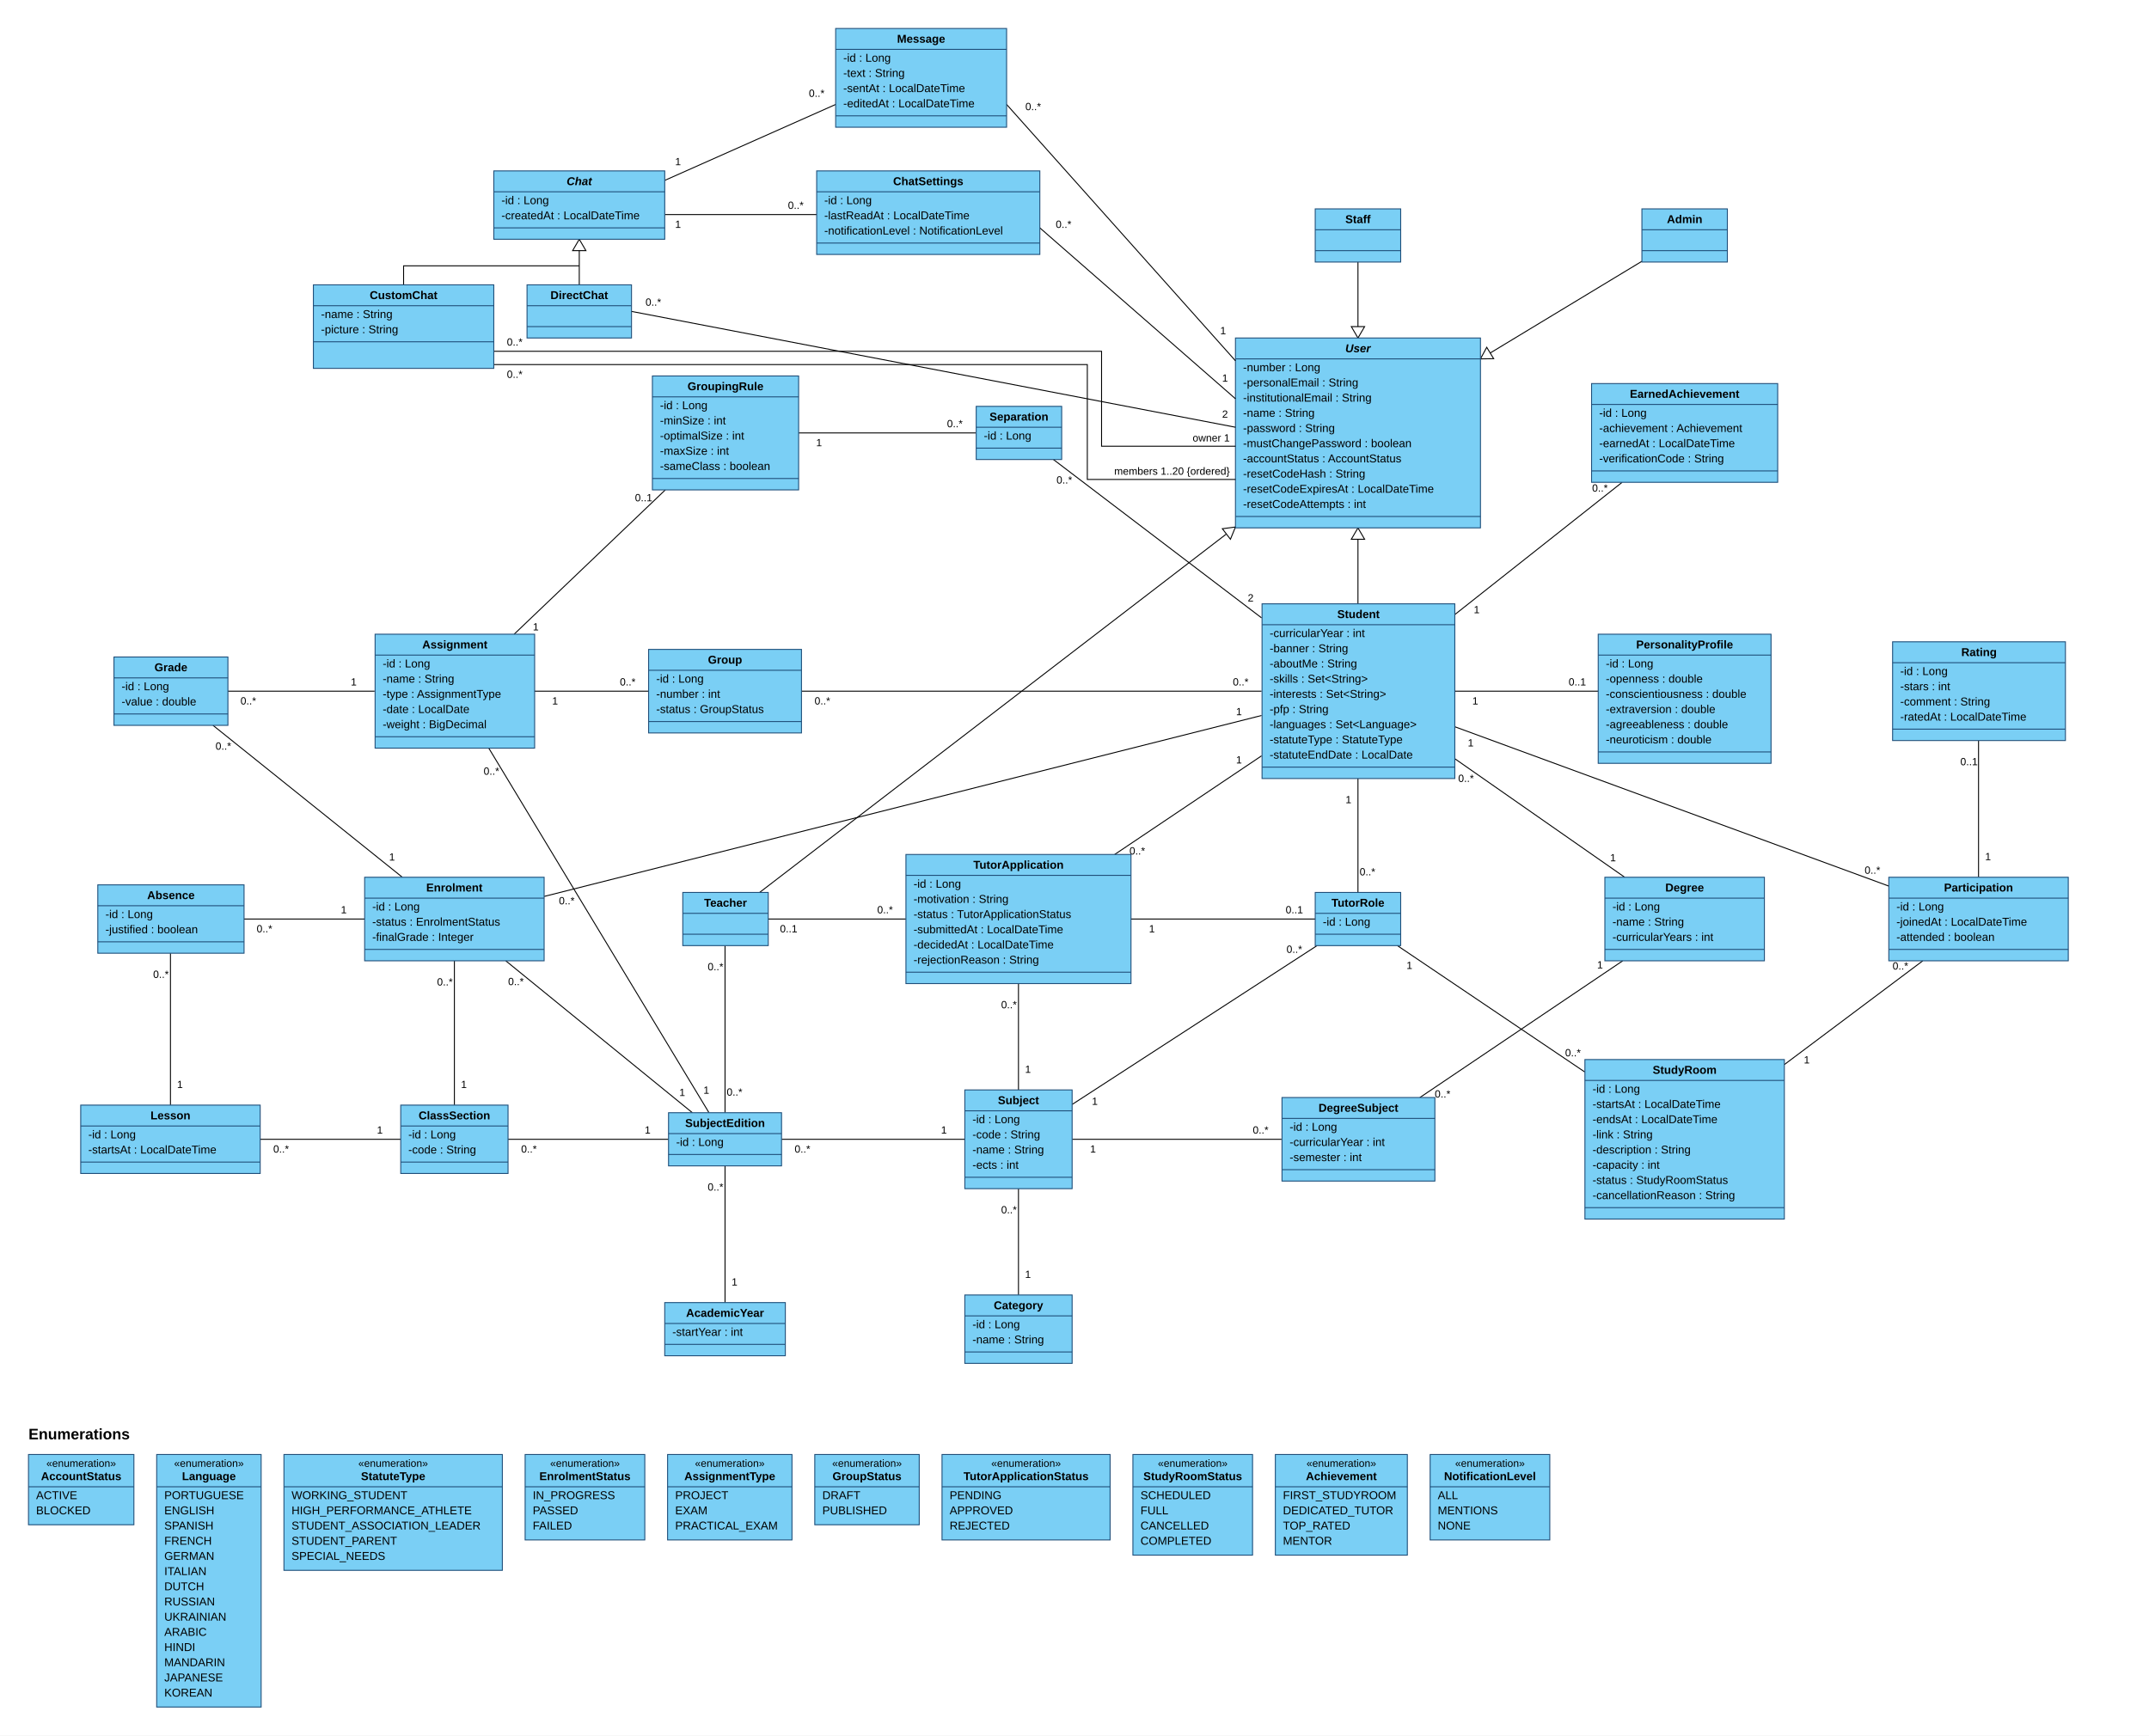
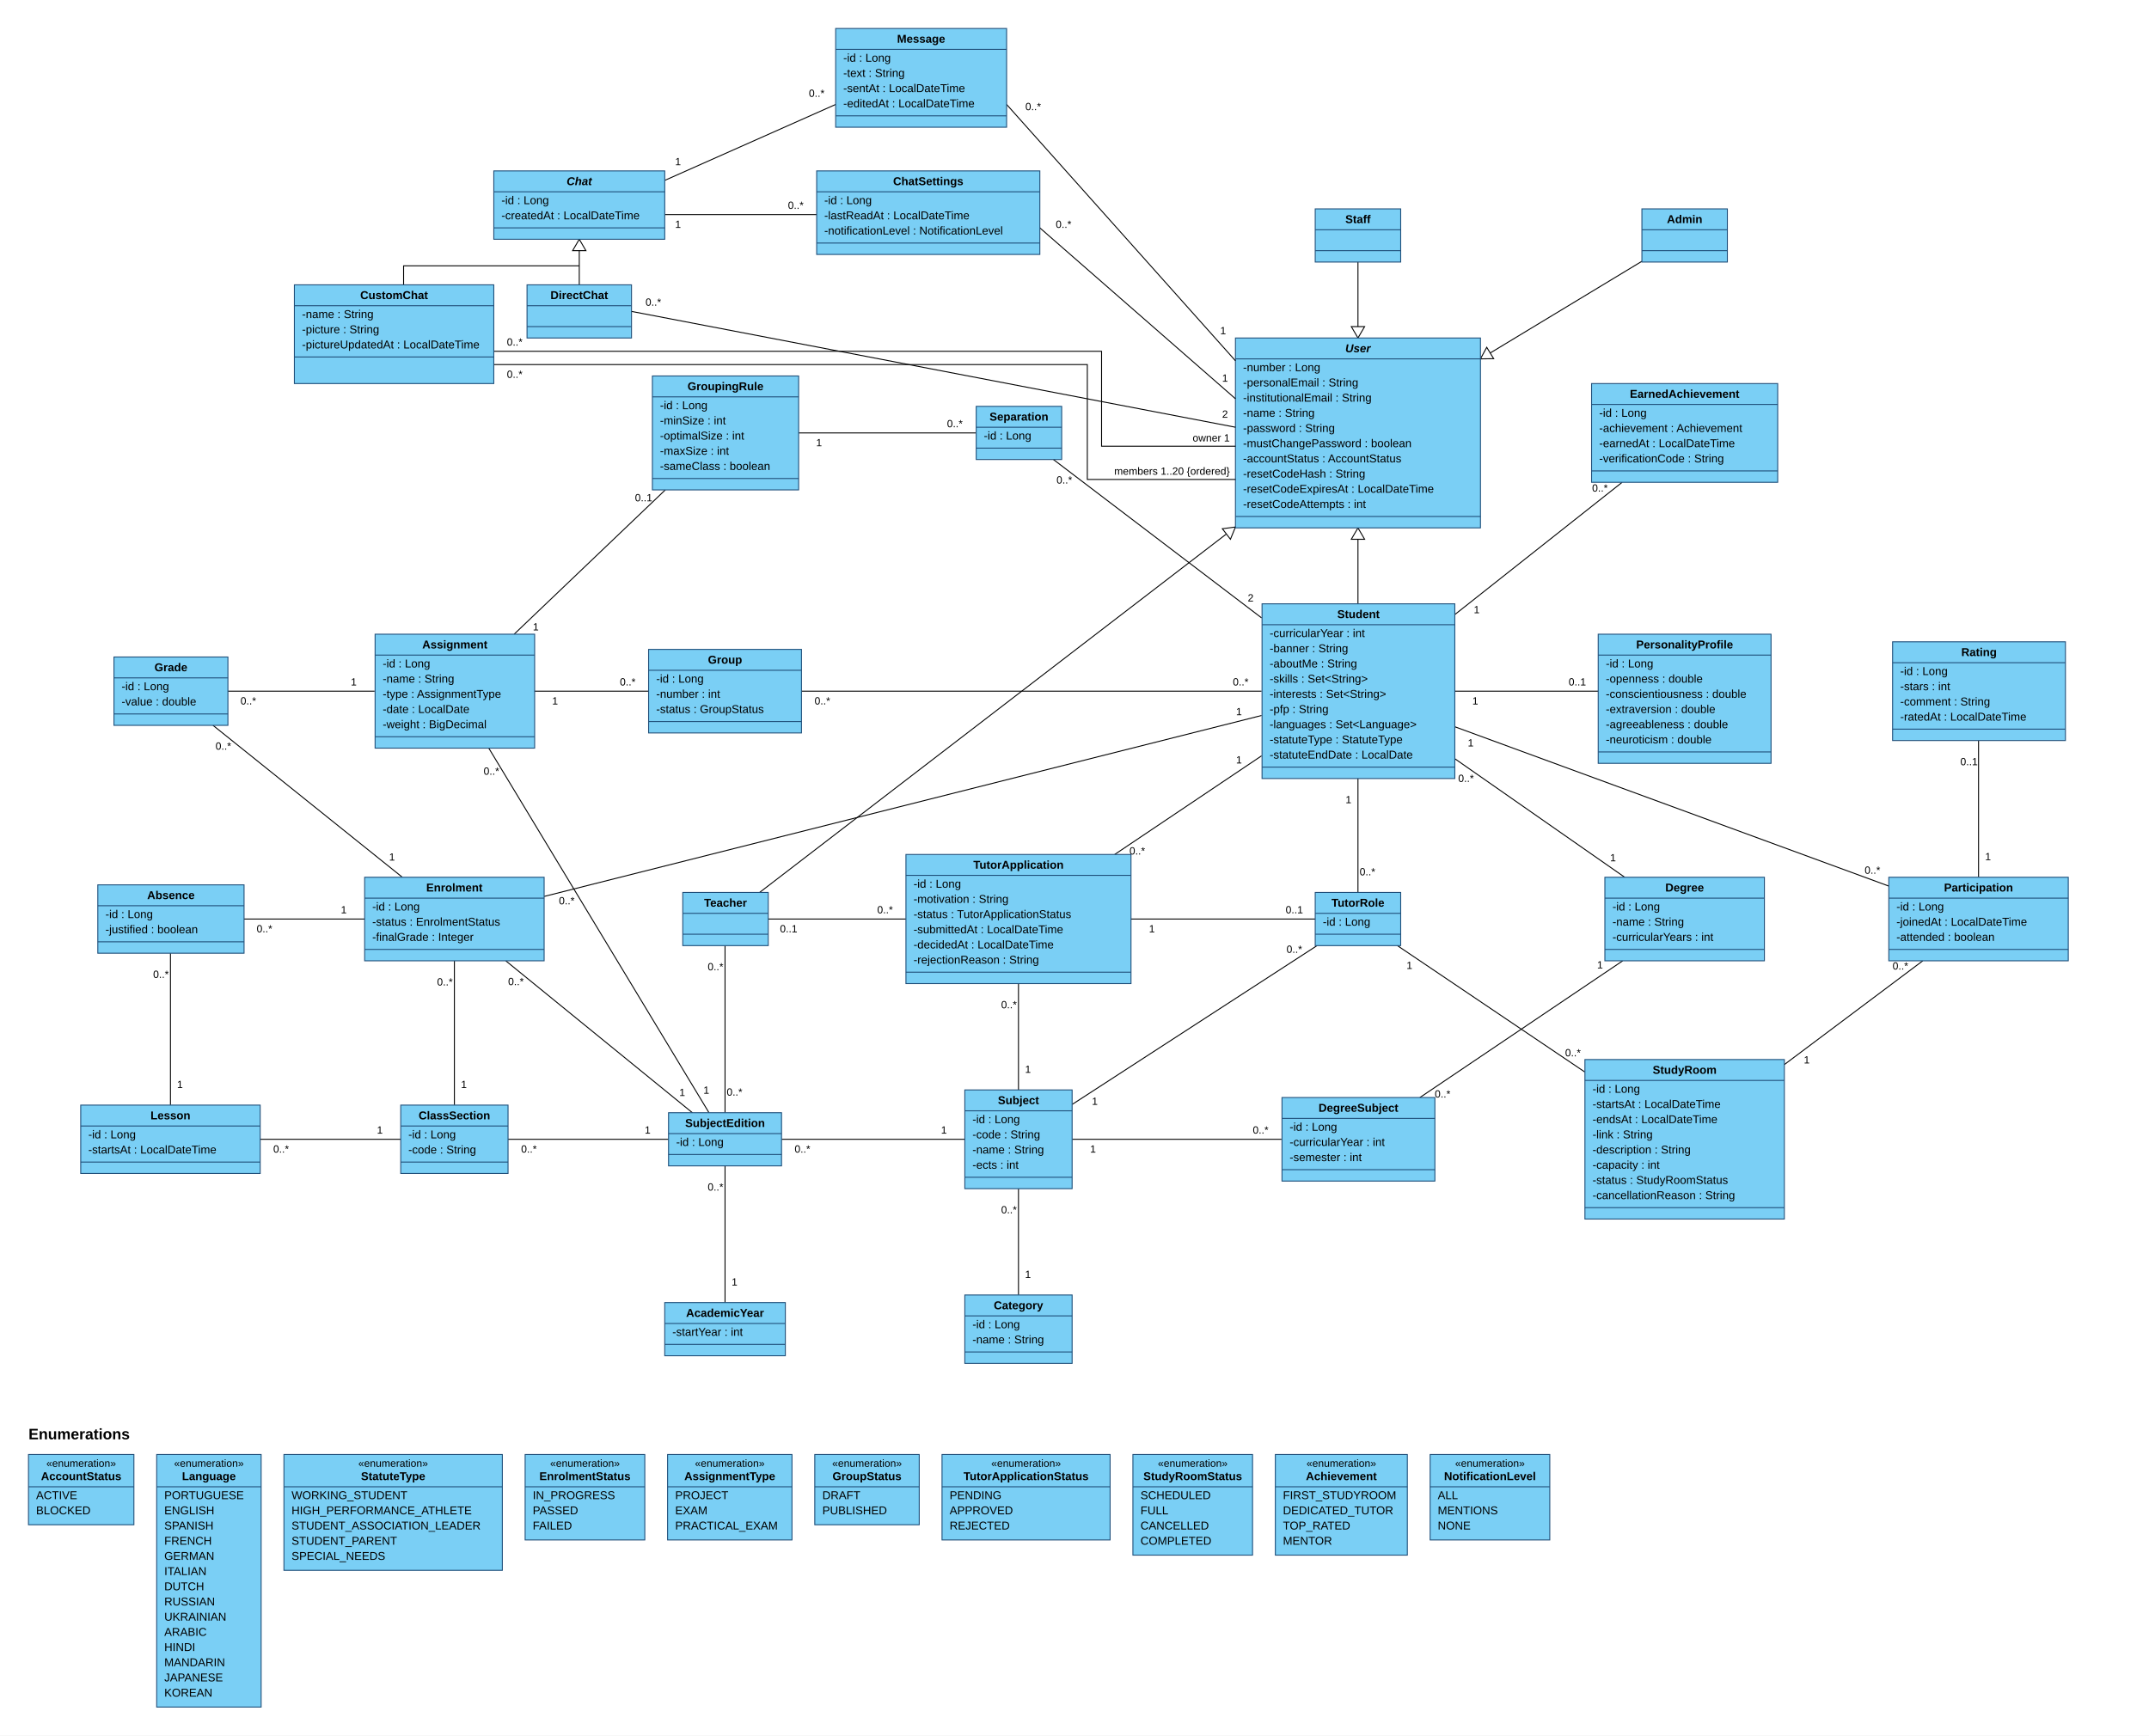
<svg xmlns="http://www.w3.org/2000/svg" width="2263" height="1828" viewBox="0 0 2263 1828" font-family="Arial, Helvetica, sans-serif" font-size="12">
  <rect width="2263" height="1828" fill="#ffffff" />
  <g transform="translate(0,150)">
    <line x1="1430.0" y1="486.0" x2="1430.0" y2="406.0" stroke="#000" stroke-width="1" />
    <polygon points="1430.0,406.0 1437.0,418.0 1423.0,418.0" fill="#fff" stroke="#000" />
    <line x1="799.9" y1="790.0" x2="1301.0" y2="405.1" stroke="#000" stroke-width="1" />
    <polygon points="1301.0,405.1 1295.7,418.0 1287.2,406.9" fill="#fff" stroke="#000" />
    <line x1="1430.0" y1="126.0" x2="1430.0" y2="206.0" stroke="#000" stroke-width="1" />
    <polygon points="1430.0,206.0 1423.0,194.0 1437.0,194.0" fill="#fff" stroke="#000" />
    <line x1="1729.0" y1="125.2" x2="1559.0" y2="228.0" stroke="#000" stroke-width="1" />
    <polygon points="1559.0,228.0 1565.6,215.8 1572.9,227.8" fill="#fff" stroke="#000" />
    <line x1="1531.5" y1="648.8" x2="1710.9" y2="774.0" stroke="#000" stroke-width="1" />
    <text x="1543.8" y="673.6" text-anchor="middle" font-size="11">0..*</text>
    <text x="1698.6" y="757.2" text-anchor="middle" font-size="11">1</text>
    <line x1="1531.5" y1="578.0" x2="1683.0" y2="578.0" stroke="#000" stroke-width="1" />
    <text x="1553.5" y="592.0" text-anchor="middle" font-size="11">1</text>
    <text x="1661.0" y="572.0" text-anchor="middle" font-size="11">0..1</text>
    <line x1="1708.8" y1="862.0" x2="1495.2" y2="1006.0" stroke="#000" stroke-width="1" />
    <text x="1684.9" y="870.0" text-anchor="middle" font-size="11">1</text>
    <text x="1519.1" y="1006.0" text-anchor="middle" font-size="11">0..*</text>
    <line x1="1129.0" y1="1050.0" x2="1349.5" y2="1050.0" stroke="#000" stroke-width="1" />
    <text x="1151.0" y="1064.0" text-anchor="middle" font-size="11">1</text>
    <text x="1327.5" y="1044.0" text-anchor="middle" font-size="11">0..*</text>
    <line x1="1072.5" y1="1102.0" x2="1072.5" y2="1214.0" stroke="#000" stroke-width="1" />
    <text x="1062.5" y="1128.0" text-anchor="middle" font-size="11">0..*</text>
    <text x="1082.5" y="1196.0" text-anchor="middle" font-size="11">1</text>
    <line x1="823.0" y1="1050.0" x2="1016.0" y2="1050.0" stroke="#000" stroke-width="1" />
    <text x="845.0" y="1064.0" text-anchor="middle" font-size="11">0..*</text>
    <text x="994.0" y="1044.0" text-anchor="middle" font-size="11">1</text>
    <line x1="763.5" y1="1078.0" x2="763.5" y2="1222.0" stroke="#000" stroke-width="1" />
    <text x="753.5" y="1104.0" text-anchor="middle" font-size="11">0..*</text>
    <text x="773.5" y="1204.0" text-anchor="middle" font-size="11">1</text>
    <line x1="763.5" y1="1022.0" x2="763.5" y2="846.0" stroke="#000" stroke-width="1" />
    <text x="773.5" y="1004.0" text-anchor="middle" font-size="11">0..*</text>
    <text x="753.5" y="872.0" text-anchor="middle" font-size="11">0..*</text>
    <line x1="704.0" y1="1050.0" x2="535.0" y2="1050.0" stroke="#000" stroke-width="1" />
    <text x="682.0" y="1044.0" text-anchor="middle" font-size="11">1</text>
    <text x="557.0" y="1064.0" text-anchor="middle" font-size="11">0..*</text>
    <line x1="274.0" y1="1050.0" x2="422.0" y2="1050.0" stroke="#000" stroke-width="1" />
    <text x="296.0" y="1064.0" text-anchor="middle" font-size="11">0..*</text>
    <text x="400.0" y="1044.0" text-anchor="middle" font-size="11">1</text>
    <line x1="573.0" y1="794.2" x2="1328.5" y2="603.6" stroke="#000" stroke-width="1" />
    <text x="596.8" y="802.5" text-anchor="middle" font-size="11">0..*</text>
    <text x="1304.7" y="603.3" text-anchor="middle" font-size="11">1</text>
    <line x1="532.6" y1="862.0" x2="729.1" y2="1022.0" stroke="#000" stroke-width="1" />
    <text x="543.3" y="887.6" text-anchor="middle" font-size="11">0..*</text>
    <text x="718.4" y="1004.4" text-anchor="middle" font-size="11">1</text>
    <line x1="478.5" y1="862.0" x2="478.5" y2="1014.0" stroke="#000" stroke-width="1" />
    <text x="468.5" y="888.0" text-anchor="middle" font-size="11">0..*</text>
    <text x="488.5" y="996.0" text-anchor="middle" font-size="11">1</text>
    <line x1="256.5" y1="818.0" x2="384.0" y2="818.0" stroke="#000" stroke-width="1" />
    <text x="278.5" y="832.0" text-anchor="middle" font-size="11">0..*</text>
    <text x="362.0" y="812.0" text-anchor="middle" font-size="11">1</text>
    <line x1="179.5" y1="854.0" x2="179.5" y2="1014.0" stroke="#000" stroke-width="1" />
    <text x="169.5" y="880.0" text-anchor="middle" font-size="11">0..*</text>
    <text x="189.5" y="996.0" text-anchor="middle" font-size="11">1</text>
    <line x1="514.7" y1="638.0" x2="746.6" y2="1022.0" stroke="#000" stroke-width="1" />
    <text x="517.5" y="666.0" text-anchor="middle" font-size="11">0..*</text>
    <text x="743.8" y="1002.0" text-anchor="middle" font-size="11">1</text>
    <line x1="541.4" y1="518.0" x2="700.6" y2="366.0" stroke="#000" stroke-width="1" />
    <text x="564.2" y="514.0" text-anchor="middle" font-size="11">1</text>
    <text x="677.8" y="378.0" text-anchor="middle" font-size="11">0..1</text>
    <line x1="840.5" y1="306.0" x2="1027.5" y2="306.0" stroke="#000" stroke-width="1" />
    <text x="862.5" y="320.0" text-anchor="middle" font-size="11">1</text>
    <text x="1005.5" y="300.0" text-anchor="middle" font-size="11">0..*</text>
    <line x1="1109.3" y1="334.0" x2="1328.5" y2="500.8" stroke="#000" stroke-width="1" />
    <text x="1120.8" y="359.3" text-anchor="middle" font-size="11">0..*</text>
    <text x="1317.0" y="483.5" text-anchor="middle" font-size="11">2</text>
    <line x1="224.3" y1="614.0" x2="423.7" y2="774.0" stroke="#000" stroke-width="1" />
    <text x="235.2" y="639.6" text-anchor="middle" font-size="11">0..*</text>
    <text x="412.8" y="756.4" text-anchor="middle" font-size="11">1</text>
    <line x1="239.5" y1="578.0" x2="394.5" y2="578.0" stroke="#000" stroke-width="1" />
    <text x="261.5" y="592.0" text-anchor="middle" font-size="11">0..*</text>
    <text x="372.5" y="572.0" text-anchor="middle" font-size="11">1</text>
    <line x1="683.0" y1="578.0" x2="562.5" y2="578.0" stroke="#000" stroke-width="1" />
    <text x="661.0" y="572.0" text-anchor="middle" font-size="11">0..*</text>
    <text x="584.5" y="592.0" text-anchor="middle" font-size="11">1</text>
    <line x1="844.0" y1="578.0" x2="1328.5" y2="578.0" stroke="#000" stroke-width="1" />
    <text x="866.0" y="592.0" text-anchor="middle" font-size="11">0..*</text>
    <text x="1306.5" y="572.0" text-anchor="middle" font-size="11">0..*</text>
    <line x1="1173.8" y1="750.0" x2="1328.5" y2="646.1" stroke="#000" stroke-width="1" />
    <text x="1197.6" y="750.0" text-anchor="middle" font-size="11">0..*</text>
    <text x="1304.7" y="654.1" text-anchor="middle" font-size="11">1</text>
    <line x1="1072.5" y1="886.0" x2="1072.5" y2="998.0" stroke="#000" stroke-width="1" />
    <text x="1062.5" y="912.0" text-anchor="middle" font-size="11">0..*</text>
    <text x="1082.5" y="980.0" text-anchor="middle" font-size="11">1</text>
    <line x1="954.0" y1="818.0" x2="808.5" y2="818.0" stroke="#000" stroke-width="1" />
    <text x="932.0" y="812.0" text-anchor="middle" font-size="11">0..*</text>
    <text x="830.5" y="832.0" text-anchor="middle" font-size="11">0..1</text>
    <line x1="1385.0" y1="818.0" x2="1191.0" y2="818.0" stroke="#000" stroke-width="1" />
    <text x="1363.0" y="812.0" text-anchor="middle" font-size="11">0..1</text>
    <text x="1213.0" y="832.0" text-anchor="middle" font-size="11">1</text>
    <line x1="1430.0" y1="790.0" x2="1430.0" y2="670.0" stroke="#000" stroke-width="1" />
    <text x="1440.0" y="772.0" text-anchor="middle" font-size="11">0..*</text>
    <text x="1420.0" y="696.0" text-anchor="middle" font-size="11">1</text>
    <line x1="1386.9" y1="846.0" x2="1129.0" y2="1013.3" stroke="#000" stroke-width="1" />
    <text x="1363.0" y="853.6" text-anchor="middle" font-size="11">0..*</text>
    <text x="1152.9" y="1013.7" text-anchor="middle" font-size="11">1</text>
    <line x1="1669.0" y1="979.2" x2="1471.5" y2="846.0" stroke="#000" stroke-width="1" />
    <text x="1656.4" y="962.6" text-anchor="middle" font-size="11">0..*</text>
    <text x="1484.2" y="870.6" text-anchor="middle" font-size="11">1</text>
    <line x1="1879.0" y1="971.3" x2="2024.8" y2="862.0" stroke="#000" stroke-width="1" />
    <text x="1902.6" y="970.1" text-anchor="middle" font-size="11">1</text>
    <text x="2001.2" y="871.2" text-anchor="middle" font-size="11">0..*</text>
    <line x1="1989.0" y1="783.3" x2="1531.5" y2="615.3" stroke="#000" stroke-width="1" />
    <text x="1971.8" y="770.3" text-anchor="middle" font-size="11">0..*</text>
    <text x="1548.7" y="636.2" text-anchor="middle" font-size="11">1</text>
    <line x1="2083.5" y1="630.0" x2="2083.5" y2="774.0" stroke="#000" stroke-width="1" />
    <text x="2073.5" y="656.0" text-anchor="middle" font-size="11">0..1</text>
    <text x="2093.5" y="756.0" text-anchor="middle" font-size="11">1</text>
    <line x1="1708.2" y1="358.0" x2="1531.5" y2="497.7" stroke="#000" stroke-width="1" />
    <text x="1684.8" y="367.8" text-anchor="middle" font-size="11">0..*</text>
    <text x="1555.0" y="495.9" text-anchor="middle" font-size="11">1</text>
    <rect x="1301" y="206" width="258" height="200" fill="#7ACFF5" stroke="#1F4E79" stroke-width="1" />
    <text x="1430" y="221" text-anchor="middle" font-weight="bold" font-style="italic">User</text>
    <line x1="1301" y1="228" x2="1559" y2="228" stroke="#1F4E79" />
    <text x="1309" y="241">-number : Long</text>
    <text x="1309" y="257">-personalEmail : String</text>
    <text x="1309" y="273">-institutionalEmail : String</text>
    <text x="1309" y="289">-name : String</text>
    <text x="1309" y="305">-password : String</text>
    <text x="1309" y="321">-mustChangePassword : boolean</text>
    <text x="1309" y="337">-accountStatus : AccountStatus</text>
    <text x="1309" y="353">-resetCodeHash : String</text>
    <text x="1309" y="369">-resetCodeExpiresAt : LocalDateTime</text>
    <text x="1309" y="385">-resetCodeAttempts : int</text>
    <line x1="1301" y1="394" x2="1559" y2="394" stroke="#1F4E79" />
    <rect x="1329" y="486" width="203" height="184" fill="#7ACFF5" stroke="#1F4E79" stroke-width="1" />
    <text x="1430.5" y="501" text-anchor="middle" font-weight="bold">Student</text>
    <line x1="1329" y1="508" x2="1532" y2="508" stroke="#1F4E79" />
    <text x="1337" y="521">-curricularYear : int</text>
    <text x="1337" y="537">-banner : String</text>
    <text x="1337" y="553">-aboutMe : String</text>
    <text x="1337" y="569">-skills : Set&lt;String&gt;</text>
    <text x="1337" y="585">-interests : Set&lt;String&gt;</text>
    <text x="1337" y="601">-pfp : String</text>
    <text x="1337" y="617">-languages : Set&lt;Language&gt;</text>
    <text x="1337" y="633">-statuteType : StatuteType</text>
    <text x="1337" y="649">-statuteEndDate : LocalDate</text>
    <line x1="1329" y1="658" x2="1532" y2="658" stroke="#1F4E79" />
    <rect x="719" y="790" width="90" height="56" fill="#7ACFF5" stroke="#1F4E79" stroke-width="1" />
    <text x="764" y="805" text-anchor="middle" font-weight="bold">Teacher</text>
    <line x1="719" y1="812" x2="809" y2="812" stroke="#1F4E79" />
    <line x1="719" y1="834" x2="809" y2="834" stroke="#1F4E79" />
    <rect x="1385" y="70" width="90" height="56" fill="#7ACFF5" stroke="#1F4E79" stroke-width="1" />
    <text x="1430" y="85" text-anchor="middle" font-weight="bold">Staff</text>
    <line x1="1385" y1="92" x2="1475" y2="92" stroke="#1F4E79" />
    <line x1="1385" y1="114" x2="1475" y2="114" stroke="#1F4E79" />
    <rect x="1729" y="70" width="90" height="56" fill="#7ACFF5" stroke="#1F4E79" stroke-width="1" />
    <text x="1774" y="85" text-anchor="middle" font-weight="bold">Admin</text>
    <line x1="1729" y1="92" x2="1819" y2="92" stroke="#1F4E79" />
    <line x1="1729" y1="114" x2="1819" y2="114" stroke="#1F4E79" />
    <rect x="1683" y="518" width="182" height="136" fill="#7ACFF5" stroke="#1F4E79" stroke-width="1" />
    <text x="1774" y="533" text-anchor="middle" font-weight="bold">PersonalityProfile</text>
    <line x1="1683" y1="540" x2="1865" y2="540" stroke="#1F4E79" />
    <text x="1691" y="553">-id : Long</text>
    <text x="1691" y="569">-openness : double</text>
    <text x="1691" y="585">-conscientiousness : double</text>
    <text x="1691" y="601">-extraversion : double</text>
    <text x="1691" y="617">-agreeableness : double</text>
    <text x="1691" y="633">-neuroticism : double</text>
    <line x1="1683" y1="642" x2="1865" y2="642" stroke="#1F4E79" />
    <rect x="1690" y="774" width="168" height="88" fill="#7ACFF5" stroke="#1F4E79" stroke-width="1" />
    <text x="1774" y="789" text-anchor="middle" font-weight="bold">Degree</text>
    <line x1="1690" y1="796" x2="1858" y2="796" stroke="#1F4E79" />
    <text x="1698" y="809">-id : Long</text>
    <text x="1698" y="825">-name : String</text>
    <text x="1698" y="841">-curricularYears : int</text>
    <line x1="1690" y1="850" x2="1858" y2="850" stroke="#1F4E79" />
    <rect x="1350" y="1006" width="161" height="88" fill="#7ACFF5" stroke="#1F4E79" stroke-width="1" />
    <text x="1430.5" y="1021" text-anchor="middle" font-weight="bold">DegreeSubject</text>
    <line x1="1350" y1="1028" x2="1511" y2="1028" stroke="#1F4E79" />
    <text x="1358" y="1041">-id : Long</text>
    <text x="1358" y="1057">-curricularYear : int</text>
    <text x="1358" y="1073">-semester : int</text>
    <line x1="1350" y1="1082" x2="1511" y2="1082" stroke="#1F4E79" />
    <rect x="1016" y="1214" width="113" height="72" fill="#7ACFF5" stroke="#1F4E79" stroke-width="1" />
    <text x="1072.5" y="1229" text-anchor="middle" font-weight="bold">Category</text>
    <line x1="1016" y1="1236" x2="1129" y2="1236" stroke="#1F4E79" />
    <text x="1024" y="1249">-id : Long</text>
    <text x="1024" y="1265">-name : String</text>
    <line x1="1016" y1="1274" x2="1129" y2="1274" stroke="#1F4E79" />
    <rect x="1016" y="998" width="113" height="104" fill="#7ACFF5" stroke="#1F4E79" stroke-width="1" />
    <text x="1072.5" y="1013" text-anchor="middle" font-weight="bold">Subject</text>
    <line x1="1016" y1="1020" x2="1129" y2="1020" stroke="#1F4E79" />
    <text x="1024" y="1033">-id : Long</text>
    <text x="1024" y="1049">-code : String</text>
    <text x="1024" y="1065">-name : String</text>
    <text x="1024" y="1081">-ects : int</text>
    <line x1="1016" y1="1090" x2="1129" y2="1090" stroke="#1F4E79" />
    <rect x="700" y="1222" width="127" height="56" fill="#7ACFF5" stroke="#1F4E79" stroke-width="1" />
    <text x="763.5" y="1237" text-anchor="middle" font-weight="bold">AcademicYear</text>
    <line x1="700" y1="1244" x2="827" y2="1244" stroke="#1F4E79" />
    <text x="708" y="1257">-startYear : int</text>
    <line x1="700" y1="1266" x2="827" y2="1266" stroke="#1F4E79" />
    <rect x="704" y="1022" width="119" height="56" fill="#7ACFF5" stroke="#1F4E79" stroke-width="1" />
    <text x="763.5" y="1037" text-anchor="middle" font-weight="bold">SubjectEdition</text>
    <line x1="704" y1="1044" x2="823" y2="1044" stroke="#1F4E79" />
    <text x="712" y="1057">-id : Long</text>
    <line x1="704" y1="1066" x2="823" y2="1066" stroke="#1F4E79" />
    <rect x="422" y="1014" width="113" height="72" fill="#7ACFF5" stroke="#1F4E79" stroke-width="1" />
    <text x="478.5" y="1029" text-anchor="middle" font-weight="bold">ClassSection</text>
    <line x1="422" y1="1036" x2="535" y2="1036" stroke="#1F4E79" />
    <text x="430" y="1049">-id : Long</text>
    <text x="430" y="1065">-code : String</text>
    <line x1="422" y1="1074" x2="535" y2="1074" stroke="#1F4E79" />
    <rect x="85" y="1014" width="189" height="72" fill="#7ACFF5" stroke="#1F4E79" stroke-width="1" />
    <text x="179.5" y="1029" text-anchor="middle" font-weight="bold">Lesson</text>
    <line x1="85" y1="1036" x2="274" y2="1036" stroke="#1F4E79" />
    <text x="93" y="1049">-id : Long</text>
    <text x="93" y="1065">-startsAt : LocalDateTime</text>
    <line x1="85" y1="1074" x2="274" y2="1074" stroke="#1F4E79" />
    <rect x="384" y="774" width="189" height="88" fill="#7ACFF5" stroke="#1F4E79" stroke-width="1" />
    <text x="478.5" y="789" text-anchor="middle" font-weight="bold">Enrolment</text>
    <line x1="384" y1="796" x2="573" y2="796" stroke="#1F4E79" />
    <text x="392" y="809">-id : Long</text>
    <text x="392" y="825">-status : EnrolmentStatus</text>
    <text x="392" y="841">-finalGrade : Integer</text>
    <line x1="384" y1="850" x2="573" y2="850" stroke="#1F4E79" />
    <rect x="103" y="782" width="154" height="72" fill="#7ACFF5" stroke="#1F4E79" stroke-width="1" />
    <text x="180" y="797" text-anchor="middle" font-weight="bold">Absence</text>
    <line x1="103" y1="804" x2="257" y2="804" stroke="#1F4E79" />
    <text x="111" y="817">-id : Long</text>
    <text x="111" y="833">-justified : boolean</text>
    <line x1="103" y1="842" x2="257" y2="842" stroke="#1F4E79" />
    <rect x="395" y="518" width="168" height="120" fill="#7ACFF5" stroke="#1F4E79" stroke-width="1" />
    <text x="479" y="533" text-anchor="middle" font-weight="bold">Assignment</text>
    <line x1="395" y1="540" x2="563" y2="540" stroke="#1F4E79" />
    <text x="403" y="553">-id : Long</text>
    <text x="403" y="569">-name : String</text>
    <text x="403" y="585">-type : AssignmentType</text>
    <text x="403" y="601">-date : LocalDate</text>
    <text x="403" y="617">-weight : BigDecimal</text>
    <line x1="395" y1="626" x2="563" y2="626" stroke="#1F4E79" />
    <rect x="120" y="542" width="120" height="72" fill="#7ACFF5" stroke="#1F4E79" stroke-width="1" />
    <text x="180" y="557" text-anchor="middle" font-weight="bold">Grade</text>
    <line x1="120" y1="564" x2="240" y2="564" stroke="#1F4E79" />
    <text x="128" y="577">-id : Long</text>
    <text x="128" y="593">-value : double</text>
    <line x1="120" y1="602" x2="240" y2="602" stroke="#1F4E79" />
    <rect x="687" y="246" width="154" height="120" fill="#7ACFF5" stroke="#1F4E79" stroke-width="1" />
    <text x="764" y="261" text-anchor="middle" font-weight="bold">GroupingRule</text>
    <line x1="687" y1="268" x2="841" y2="268" stroke="#1F4E79" />
    <text x="695" y="281">-id : Long</text>
    <text x="695" y="297">-minSize : int</text>
    <text x="695" y="313">-optimalSize : int</text>
    <text x="695" y="329">-maxSize : int</text>
    <text x="695" y="345">-sameClass : boolean</text>
    <line x1="687" y1="354" x2="841" y2="354" stroke="#1F4E79" />
    <rect x="1028" y="278" width="90" height="56" fill="#7ACFF5" stroke="#1F4E79" stroke-width="1" />
    <text x="1073" y="293" text-anchor="middle" font-weight="bold">Separation</text>
    <line x1="1028" y1="300" x2="1118" y2="300" stroke="#1F4E79" />
    <text x="1036" y="313">-id : Long</text>
    <line x1="1028" y1="322" x2="1118" y2="322" stroke="#1F4E79" />
    <rect x="683" y="534" width="161" height="88" fill="#7ACFF5" stroke="#1F4E79" stroke-width="1" />
    <text x="763.5" y="549" text-anchor="middle" font-weight="bold">Group</text>
    <line x1="683" y1="556" x2="844" y2="556" stroke="#1F4E79" />
    <text x="691" y="569">-id : Long</text>
    <text x="691" y="585">-number : int</text>
    <text x="691" y="601">-status : GroupStatus</text>
    <line x1="683" y1="610" x2="844" y2="610" stroke="#1F4E79" />
    <rect x="954" y="750" width="237" height="136" fill="#7ACFF5" stroke="#1F4E79" stroke-width="1" />
    <text x="1072.5" y="765" text-anchor="middle" font-weight="bold">TutorApplication</text>
    <line x1="954" y1="772" x2="1191" y2="772" stroke="#1F4E79" />
    <text x="962" y="785">-id : Long</text>
    <text x="962" y="801">-motivation : String</text>
    <text x="962" y="817">-status : TutorApplicationStatus</text>
    <text x="962" y="833">-submittedAt : LocalDateTime</text>
    <text x="962" y="849">-decidedAt : LocalDateTime</text>
    <text x="962" y="865">-rejectionReason : String</text>
    <line x1="954" y1="874" x2="1191" y2="874" stroke="#1F4E79" />
    <rect x="1385" y="790" width="90" height="56" fill="#7ACFF5" stroke="#1F4E79" stroke-width="1" />
    <text x="1430" y="805" text-anchor="middle" font-weight="bold">TutorRole</text>
    <line x1="1385" y1="812" x2="1475" y2="812" stroke="#1F4E79" />
    <text x="1393" y="825">-id : Long</text>
    <line x1="1385" y1="834" x2="1475" y2="834" stroke="#1F4E79" />
    <rect x="1669" y="966" width="210" height="168" fill="#7ACFF5" stroke="#1F4E79" stroke-width="1" />
    <text x="1774" y="981" text-anchor="middle" font-weight="bold">StudyRoom</text>
    <line x1="1669" y1="988" x2="1879" y2="988" stroke="#1F4E79" />
    <text x="1677" y="1001">-id : Long</text>
    <text x="1677" y="1017">-startsAt : LocalDateTime</text>
    <text x="1677" y="1033">-endsAt : LocalDateTime</text>
    <text x="1677" y="1049">-link : String</text>
    <text x="1677" y="1065">-description : String</text>
    <text x="1677" y="1081">-capacity : int</text>
    <text x="1677" y="1097">-status : StudyRoomStatus</text>
    <text x="1677" y="1113">-cancellationReason : String</text>
    <line x1="1669" y1="1122" x2="1879" y2="1122" stroke="#1F4E79" />
    <rect x="1989" y="774" width="189" height="88" fill="#7ACFF5" stroke="#1F4E79" stroke-width="1" />
    <text x="2083.5" y="789" text-anchor="middle" font-weight="bold">Participation</text>
    <line x1="1989" y1="796" x2="2178" y2="796" stroke="#1F4E79" />
    <text x="1997" y="809">-id : Long</text>
    <text x="1997" y="825">-joinedAt : LocalDateTime</text>
    <text x="1997" y="841">-attended : boolean</text>
    <line x1="1989" y1="850" x2="2178" y2="850" stroke="#1F4E79" />
    <rect x="1993" y="526" width="182" height="104" fill="#7ACFF5" stroke="#1F4E79" stroke-width="1" />
    <text x="2084" y="541" text-anchor="middle" font-weight="bold">Rating</text>
    <line x1="1993" y1="548" x2="2175" y2="548" stroke="#1F4E79" />
    <text x="2001" y="561">-id : Long</text>
    <text x="2001" y="577">-stars : int</text>
    <text x="2001" y="593">-comment : String</text>
    <text x="2001" y="609">-ratedAt : LocalDateTime</text>
    <line x1="1993" y1="618" x2="2175" y2="618" stroke="#1F4E79" />
    <rect x="1676" y="254" width="196" height="104" fill="#7ACFF5" stroke="#1F4E79" stroke-width="1" />
    <text x="1774" y="269" text-anchor="middle" font-weight="bold">EarnedAchievement</text>
    <line x1="1676" y1="276" x2="1872" y2="276" stroke="#1F4E79" />
    <text x="1684" y="289">-id : Long</text>
    <text x="1684" y="305">-achievement : Achievement</text>
    <text x="1684" y="321">-earnedAt : LocalDateTime</text>
    <text x="1684" y="337">-verificationCode : String</text>
    <line x1="1676" y1="346" x2="1872" y2="346" stroke="#1F4E79" />
    <text x="30" y="1366" font-weight="bold" font-size="16">Enumerations</text>
    <rect x="30" y="1382" width="111" height="74" fill="#7ACFF5" stroke="#1F4E79" stroke-width="1" />
    <text x="85.5" y="1395" text-anchor="middle" font-size="11">«enumeration»</text>
    <text x="85.5" y="1409" text-anchor="middle" font-weight="bold">AccountStatus</text>
    <line x1="30" y1="1416" x2="141" y2="1416" stroke="#1F4E79" />
    <text x="38" y="1429">ACTIVE</text>
    <text x="38" y="1445">BLOCKED</text>
    <rect x="165" y="1382" width="110" height="266" fill="#7ACFF5" stroke="#1F4E79" stroke-width="1" />
    <text x="220" y="1395" text-anchor="middle" font-size="11">«enumeration»</text>
    <text x="220" y="1409" text-anchor="middle" font-weight="bold">Language</text>
    <line x1="165" y1="1416" x2="275" y2="1416" stroke="#1F4E79" />
    <text x="173" y="1429">PORTUGUESE</text>
    <text x="173" y="1445">ENGLISH</text>
    <text x="173" y="1461">SPANISH</text>
    <text x="173" y="1477">FRENCH</text>
    <text x="173" y="1493">GERMAN</text>
    <text x="173" y="1509">ITALIAN</text>
    <text x="173" y="1525">DUTCH</text>
    <text x="173" y="1541">RUSSIAN</text>
    <text x="173" y="1557">UKRAINIAN</text>
    <text x="173" y="1573">ARABIC</text>
    <text x="173" y="1589">HINDI</text>
    <text x="173" y="1605">MANDARIN</text>
    <text x="173" y="1621">JAPANESE</text>
    <text x="173" y="1637">KOREAN</text>
    <rect x="299" y="1382" width="230" height="122" fill="#7ACFF5" stroke="#1F4E79" stroke-width="1" />
    <text x="414" y="1395" text-anchor="middle" font-size="11">«enumeration»</text>
    <text x="414" y="1409" text-anchor="middle" font-weight="bold">StatuteType</text>
    <line x1="299" y1="1416" x2="529" y2="1416" stroke="#1F4E79" />
    <text x="307" y="1429">WORKING_STUDENT</text>
    <text x="307" y="1445">HIGH_PERFORMANCE_ATHLETE</text>
    <text x="307" y="1461">STUDENT_ASSOCIATION_LEADER</text>
    <text x="307" y="1477">STUDENT_PARENT</text>
    <text x="307" y="1493">SPECIAL_NEEDS</text>
    <rect x="553" y="1382" width="126" height="90" fill="#7ACFF5" stroke="#1F4E79" stroke-width="1" />
    <text x="616" y="1395" text-anchor="middle" font-size="11">«enumeration»</text>
    <text x="616" y="1409" text-anchor="middle" font-weight="bold">EnrolmentStatus</text>
    <line x1="553" y1="1416" x2="679" y2="1416" stroke="#1F4E79" />
    <text x="561" y="1429">IN_PROGRESS</text>
    <text x="561" y="1445">PASSED</text>
    <text x="561" y="1461">FAILED</text>
    <rect x="703" y="1382" width="131" height="90" fill="#7ACFF5" stroke="#1F4E79" stroke-width="1" />
    <text x="768.5" y="1395" text-anchor="middle" font-size="11">«enumeration»</text>
    <text x="768.5" y="1409" text-anchor="middle" font-weight="bold">AssignmentType</text>
    <line x1="703" y1="1416" x2="834" y2="1416" stroke="#1F4E79" />
    <text x="711" y="1429">PROJECT</text>
    <text x="711" y="1445">EXAM</text>
    <text x="711" y="1461">PRACTICAL_EXAM</text>
    <rect x="858" y="1382" width="110" height="74" fill="#7ACFF5" stroke="#1F4E79" stroke-width="1" />
    <text x="913" y="1395" text-anchor="middle" font-size="11">«enumeration»</text>
    <text x="913" y="1409" text-anchor="middle" font-weight="bold">GroupStatus</text>
    <line x1="858" y1="1416" x2="968" y2="1416" stroke="#1F4E79" />
    <text x="866" y="1429">DRAFT</text>
    <text x="866" y="1445">PUBLISHED</text>
    <rect x="992" y="1382" width="177" height="90" fill="#7ACFF5" stroke="#1F4E79" stroke-width="1" />
    <text x="1080.5" y="1395" text-anchor="middle" font-size="11">«enumeration»</text>
    <text x="1080.5" y="1409" text-anchor="middle" font-weight="bold">TutorApplicationStatus</text>
    <line x1="992" y1="1416" x2="1169" y2="1416" stroke="#1F4E79" />
    <text x="1000" y="1429">PENDING</text>
    <text x="1000" y="1445">APPROVED</text>
    <text x="1000" y="1461">REJECTED</text>
    <rect x="1193" y="1382" width="126" height="106" fill="#7ACFF5" stroke="#1F4E79" stroke-width="1" />
    <text x="1256" y="1395" text-anchor="middle" font-size="11">«enumeration»</text>
    <text x="1256" y="1409" text-anchor="middle" font-weight="bold">StudyRoomStatus</text>
    <line x1="1193" y1="1416" x2="1319" y2="1416" stroke="#1F4E79" />
    <text x="1201" y="1429">SCHEDULED</text>
    <text x="1201" y="1445">FULL</text>
    <text x="1201" y="1461">CANCELLED</text>
    <text x="1201" y="1477">COMPLETED</text>
    <rect x="1343" y="1382" width="139" height="106" fill="#7ACFF5" stroke="#1F4E79" stroke-width="1" />
    <text x="1412.5" y="1395" text-anchor="middle" font-size="11">«enumeration»</text>
    <text x="1412.5" y="1409" text-anchor="middle" font-weight="bold">Achievement</text>
    <line x1="1343" y1="1416" x2="1482" y2="1416" stroke="#1F4E79" />
    <text x="1351" y="1429">FIRST_STUDYROOM</text>
    <text x="1351" y="1445">DEDICATED_TUTOR</text>
    <text x="1351" y="1461">TOP_RATED</text>
    <text x="1351" y="1477">MENTOR</text>
    <rect x="1506" y="1382" width="126" height="90" fill="#7ACFF5" stroke="#1F4E79" stroke-width="1" />
    <text x="1569" y="1395" text-anchor="middle" font-size="11">«enumeration»</text>
    <text x="1569" y="1409" text-anchor="middle" font-weight="bold">NotificationLevel</text>
    <line x1="1506" y1="1416" x2="1632" y2="1416" stroke="#1F4E79" />
    <text x="1514" y="1429">ALL</text>
    <text x="1514" y="1445">MENTIONS</text>
    <text x="1514" y="1461">NONE</text>
  </g>
  <line x1="610.0" y1="300.0" x2="610.0" y2="252.0" stroke="#000" stroke-width="1" />
  <polygon points="610.0,252.0 617.0,264.0 603.0,264.0" fill="#fff" stroke="#000" />
  <line x1="700.0" y1="190.0" x2="880.0" y2="110.0" stroke="#000" stroke-width="1" />
  <text x="714.0" y="174.0" text-anchor="middle" font-size="11">1</text>
  <text x="860.0" y="102.0" text-anchor="middle" font-size="11">0..*</text>
  <line x1="700.0" y1="226.0" x2="860.0" y2="226.0" stroke="#000" stroke-width="1" />
  <text x="714.0" y="240.0" text-anchor="middle" font-size="11">1</text>
  <text x="838.0" y="220.0" text-anchor="middle" font-size="11">0..*</text>
  <line x1="1060.0" y1="110.0" x2="1301.0" y2="380.0" stroke="#000" stroke-width="1" />
  <text x="1088.0" y="116.0" text-anchor="middle" font-size="11">0..*</text>
  <text x="1288.0" y="352.0" text-anchor="middle" font-size="11">1</text>
  <line x1="1095.0" y1="240.0" x2="1301.0" y2="420.0" stroke="#000" stroke-width="1" />
  <text x="1120.0" y="240.0" text-anchor="middle" font-size="11">0..*</text>
  <text x="1290.0" y="402.0" text-anchor="middle" font-size="11">1</text>
  <line x1="665.0" y1="328.0" x2="1301.0" y2="450.0" stroke="#000" stroke-width="1" />
  <text x="688.0" y="322.0" text-anchor="middle" font-size="11">0..*</text>
  <text x="1290.0" y="440.0" text-anchor="middle" font-size="11">2</text>
  <rect x="520" y="180" width="180" height="72" fill="#7ACFF5" stroke="#1F4E79" stroke-width="1" />
  <text x="610" y="195" text-anchor="middle" font-weight="bold" font-style="italic">Chat</text>
  <line x1="520" y1="202" x2="700" y2="202" stroke="#1F4E79" />
  <text x="528" y="215">-id : Long</text>
  <text x="528" y="231">-createdAt : LocalDateTime</text>
  <line x1="520" y1="240" x2="700" y2="240" stroke="#1F4E79" />
  <rect x="555" y="300" width="110" height="56" fill="#7ACFF5" stroke="#1F4E79" stroke-width="1" />
  <text x="610" y="315" text-anchor="middle" font-weight="bold">DirectChat</text>
  <line x1="555" y1="322" x2="665" y2="322" stroke="#1F4E79" />
  <line x1="555" y1="344" x2="665" y2="344" stroke="#1F4E79" />
  <rect x="880" y="30" width="180" height="104" fill="#7ACFF5" stroke="#1F4E79" stroke-width="1" />
  <text x="970" y="45" text-anchor="middle" font-weight="bold">Message</text>
  <line x1="880" y1="52" x2="1060" y2="52" stroke="#1F4E79" />
  <text x="888" y="65">-id : Long</text>
  <text x="888" y="81">-text : String</text>
  <text x="888" y="97">-sentAt : LocalDateTime</text>
  <text x="888" y="113">-editedAt : LocalDateTime</text>
  <line x1="880" y1="122" x2="1060" y2="122" stroke="#1F4E79" />
  <rect x="860" y="180" width="235" height="88" fill="#7ACFF5" stroke="#1F4E79" stroke-width="1" />
  <text x="977.5" y="195" text-anchor="middle" font-weight="bold">ChatSettings</text>
  <line x1="860" y1="202" x2="1095" y2="202" stroke="#1F4E79" />
  <text x="868" y="215">-id : Long</text>
  <text x="868" y="231">-lastReadAt : LocalDateTime</text>
  <text x="868" y="247">-notificationLevel : NotificationLevel</text>
  <line x1="860" y1="256" x2="1095" y2="256" stroke="#1F4E79" />
  <polyline points="425,300 425,280 610,280" fill="none" stroke="#000" stroke-width="1" />
  <polyline points="520,370 1160,370 1160,470 1301,470" fill="none" stroke="#000" stroke-width="1" />
  <text x="542.0" y="364.0" text-anchor="middle" font-size="11">0..*</text>
  <text x="1295.0" y="465.0" text-anchor="end" font-size="11">owner 1</text>
  <polyline points="520,384 1145,384 1145,505 1301,505" fill="none" stroke="#000" stroke-width="1" />
  <text x="542.0" y="398.0" text-anchor="middle" font-size="11">0..*</text>
  <text x="1295.0" y="500.0" text-anchor="end" font-size="11">members 1..20 {ordered}</text>
-   <rect x="330" y="300" width="190" height="88" fill="#7ACFF5" stroke="#1F4E79" stroke-width="1" />
-   <text x="425" y="315" text-anchor="middle" font-weight="bold">CustomChat</text>
-   <line x1="330" y1="322" x2="520" y2="322" stroke="#1F4E79" />
-   <text x="338" y="335">-name : String</text>
-   <text x="338" y="351">-picture : String</text>
-   <line x1="330" y1="360" x2="520" y2="360" stroke="#1F4E79" />
+   <rect x="310" y="300" width="210" height="104" fill="#7ACFF5" stroke="#1F4E79" stroke-width="1" />
+   <text x="415" y="315" text-anchor="middle" font-weight="bold">CustomChat</text>
+   <line x1="310" y1="322" x2="520" y2="322" stroke="#1F4E79" />
+   <text x="318" y="335">-name : String</text>
+   <text x="318" y="351">-picture : String</text>
+   <text x="318" y="367">-pictureUpdatedAt : LocalDateTime</text>
+   <line x1="310" y1="376" x2="520" y2="376" stroke="#1F4E79" />
</svg>
